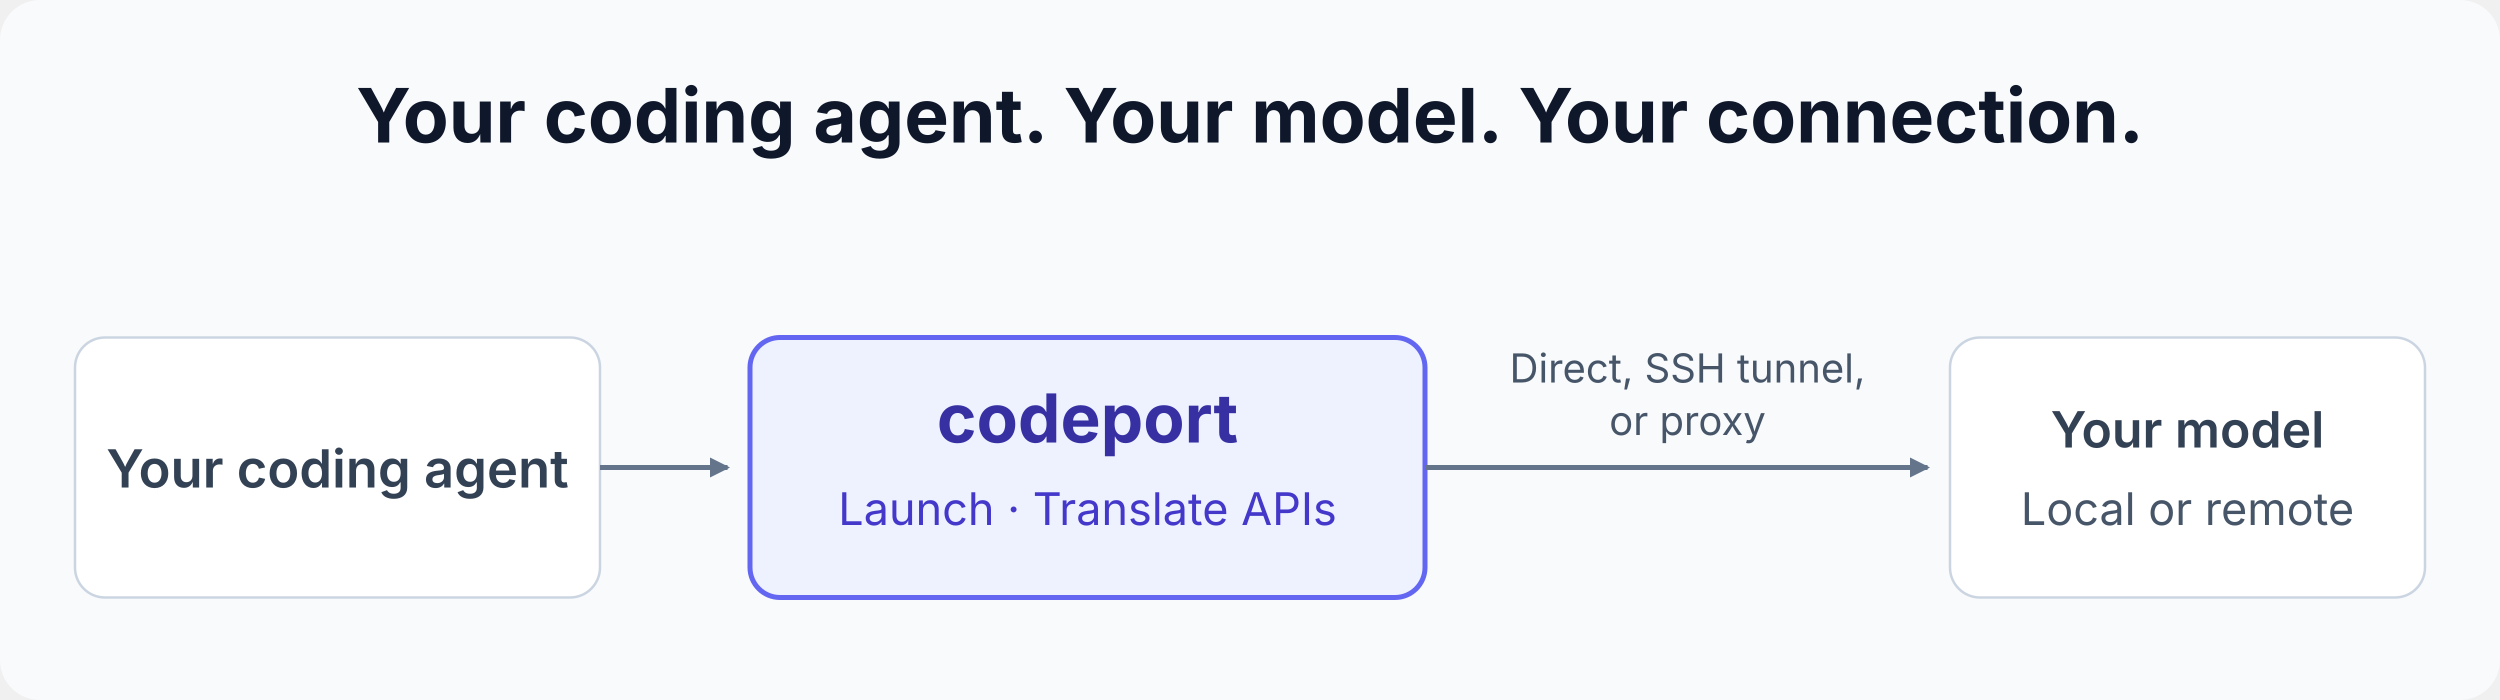
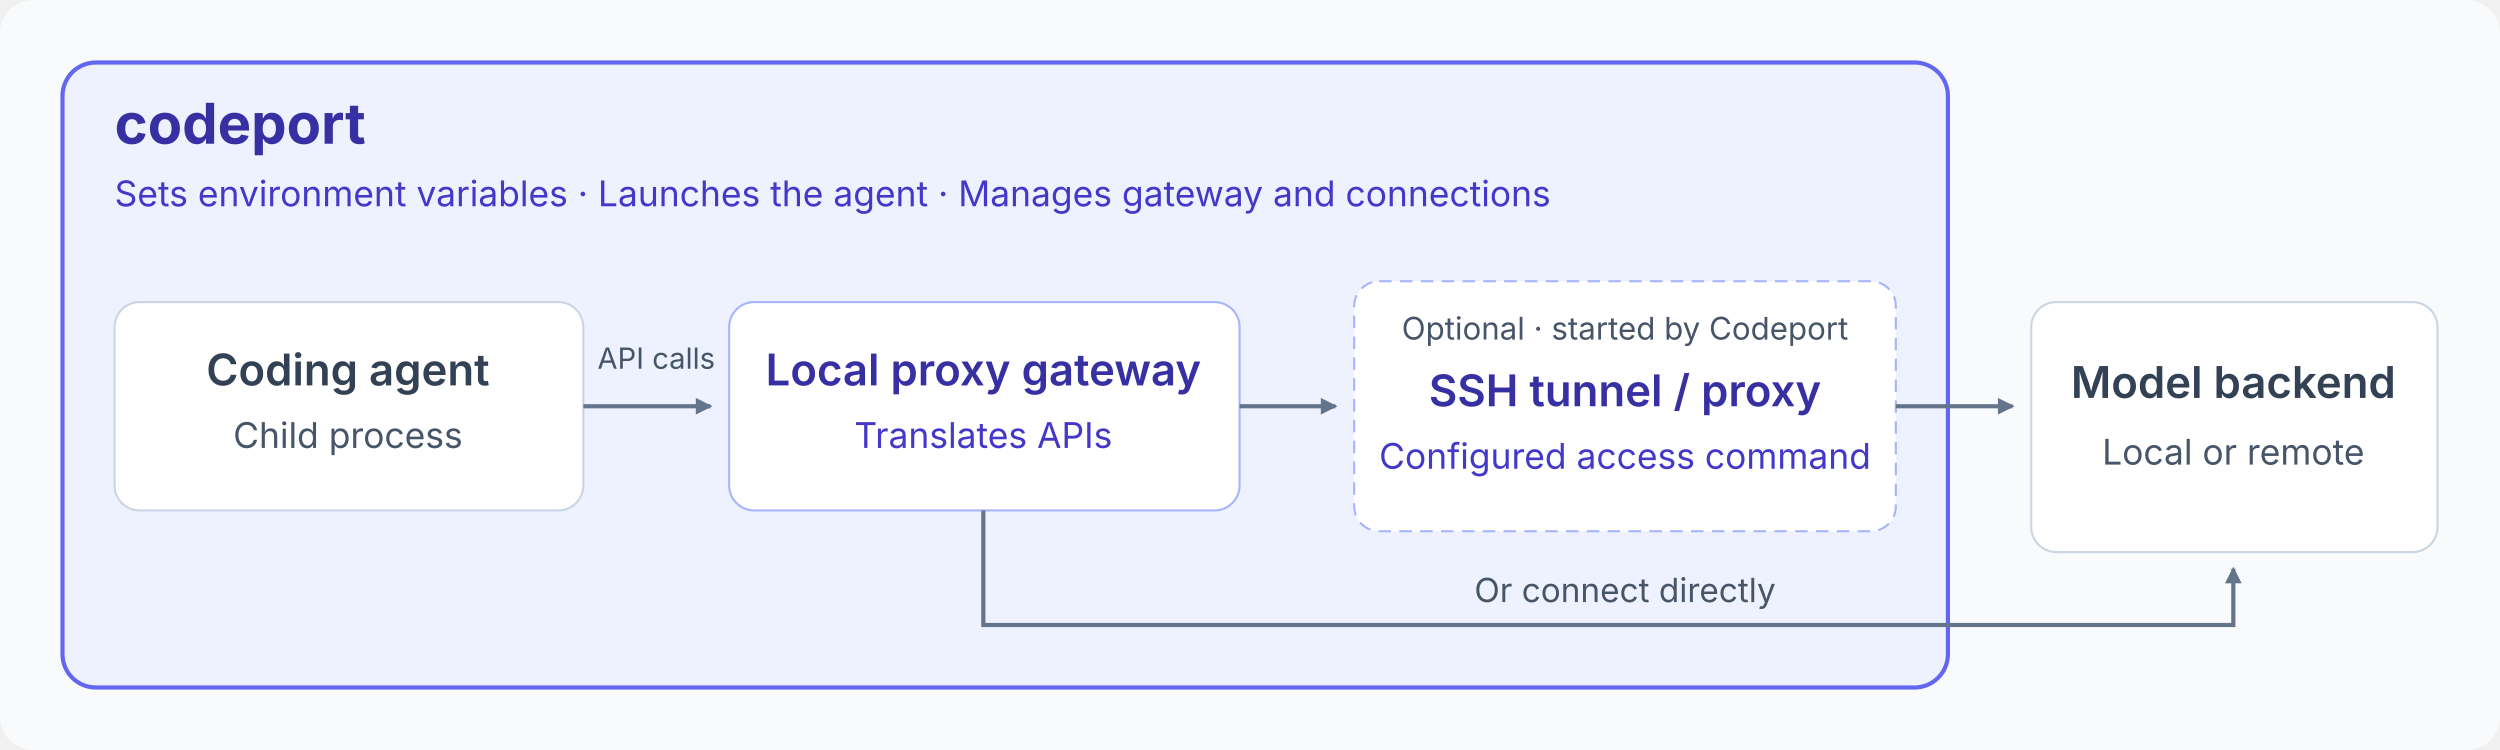
- <svg xmlns="http://www.w3.org/2000/svg" width="1000" height="280" viewBox="0 0 1000 280" role="img" aria-labelledby="title description">
+ <svg xmlns="http://www.w3.org/2000/svg" width="1200" height="360" viewBox="0 0 1200 360" role="img" aria-labelledby="title description">
  <defs>
    <marker id="arrow" markerWidth="8" markerHeight="8" refX="7" refY="4" orient="auto" markerUnits="userSpaceOnUse">
      <path d="M0 0 L8 4 L0 8 Z" fill="#64748b" />
    </marker>
  </defs>
-   <rect width="1000" height="280" rx="16" fill="#f8fafc" />
+   <rect width="1200" height="360" rx="16" fill="#f8fafc" />
  <g font-family="system-ui, -apple-system, BlinkMacSystemFont, 'Segoe UI', sans-serif" text-anchor="middle">
-     <text x="500" y="57" font-size="30" font-weight="700" fill="#0f172a">Your coding agent. Your model. Your connection.</text>
-     <rect x="30" y="135" width="210" height="104" rx="12" fill="#ffffff" stroke="#cbd5e1" />
-     <text x="135" y="195" font-size="21" font-weight="600" fill="#334155">Your coding agent</text>
-     <path d="M240 187 H291" fill="none" stroke="#64748b" stroke-width="2" marker-end="url(#arrow)" />
-     <rect x="300" y="135" width="270" height="104" rx="12" fill="#eef2ff" stroke="#6366f1" stroke-width="2" />
-     <text x="435" y="177" font-size="27" font-weight="700" fill="#3730a3">codeport</text>
-     <text x="435" y="210" font-size="18" fill="#4338ca">Launch · Translate APIs</text>
-     <path d="M570 187 H771" fill="none" stroke="#64748b" stroke-width="2" marker-end="url(#arrow)" />
-     <text x="675" y="153" font-size="16" fill="#475569">Direct, SSH tunnel,</text>
-     <text x="675" y="174" font-size="16" fill="#475569">or proxy</text>
-     <rect x="780" y="135" width="190" height="104" rx="12" fill="#ffffff" stroke="#cbd5e1" />
-     <text x="875" y="179" font-size="20" font-weight="600" fill="#334155">Your model</text>
-     <text x="875" y="210" font-size="18" fill="#475569">Local or remote</text>
+     <rect x="30" y="30" width="905" height="300" rx="16" fill="#eef2ff" stroke="#6366f1" stroke-width="2" />
+     <text x="55" y="69" text-anchor="start" font-size="27" font-weight="700" fill="#3730a3">codeport</text>
+     <text x="55" y="99" text-anchor="start" font-size="17" fill="#4338ca">Sets environment variables · Launches the agent · Manages gateway and connections</text>
+     <rect x="55" y="145" width="225" height="100" rx="12" fill="#ffffff" stroke="#cbd5e1" />
+     <text x="167" y="185" font-size="21" font-weight="600" fill="#334155">Coding agent</text>
+     <text x="167" y="215" font-size="17" fill="#475569">Child process</text>
+     <path d="M280 195 H341" fill="none" stroke="#64748b" stroke-width="2" marker-end="url(#arrow)" />
+     <text x="315" y="177" font-size="14" fill="#475569">API calls</text>
+     <rect x="350" y="145" width="245" height="100" rx="12" fill="#ffffff" stroke="#a5b4fc" />
+     <text x="472" y="185" font-size="21" font-weight="600" fill="#3730a3">Local proxy gateway</text>
+     <text x="472" y="215" font-size="17" fill="#4338ca">Translates APIs</text>
+     <path d="M595 195 H641" fill="none" stroke="#64748b" stroke-width="2" marker-end="url(#arrow)" />
+     <rect x="650" y="135" width="260" height="120" rx="12" fill="#ffffff" stroke="#a5b4fc" stroke-dasharray="6 4" />
+     <text x="780" y="163" font-size="15" fill="#475569">Optional · started by Codeport</text>
+     <text x="780" y="195" font-size="21" font-weight="600" fill="#3730a3">SSH tunnel / proxy</text>
+     <text x="780" y="225" font-size="17" fill="#4338ca">Configured access command</text>
+     <path d="M910 195 H966" fill="none" stroke="#64748b" stroke-width="2" marker-end="url(#arrow)" />
+     <rect x="975" y="145" width="195" height="120" rx="12" fill="#ffffff" stroke="#cbd5e1" />
+     <text x="1072" y="191" font-size="21" font-weight="600" fill="#334155">Model backend</text>
+     <text x="1072" y="223" font-size="17" fill="#475569">Local or remote</text>
+     <path d="M472 245 V300 H1072 V273" fill="none" stroke="#64748b" stroke-width="2" marker-end="url(#arrow)" />
+     <text x="780" y="289" font-size="16" fill="#475569">Or connect directly</text>
  </g>
</svg>
